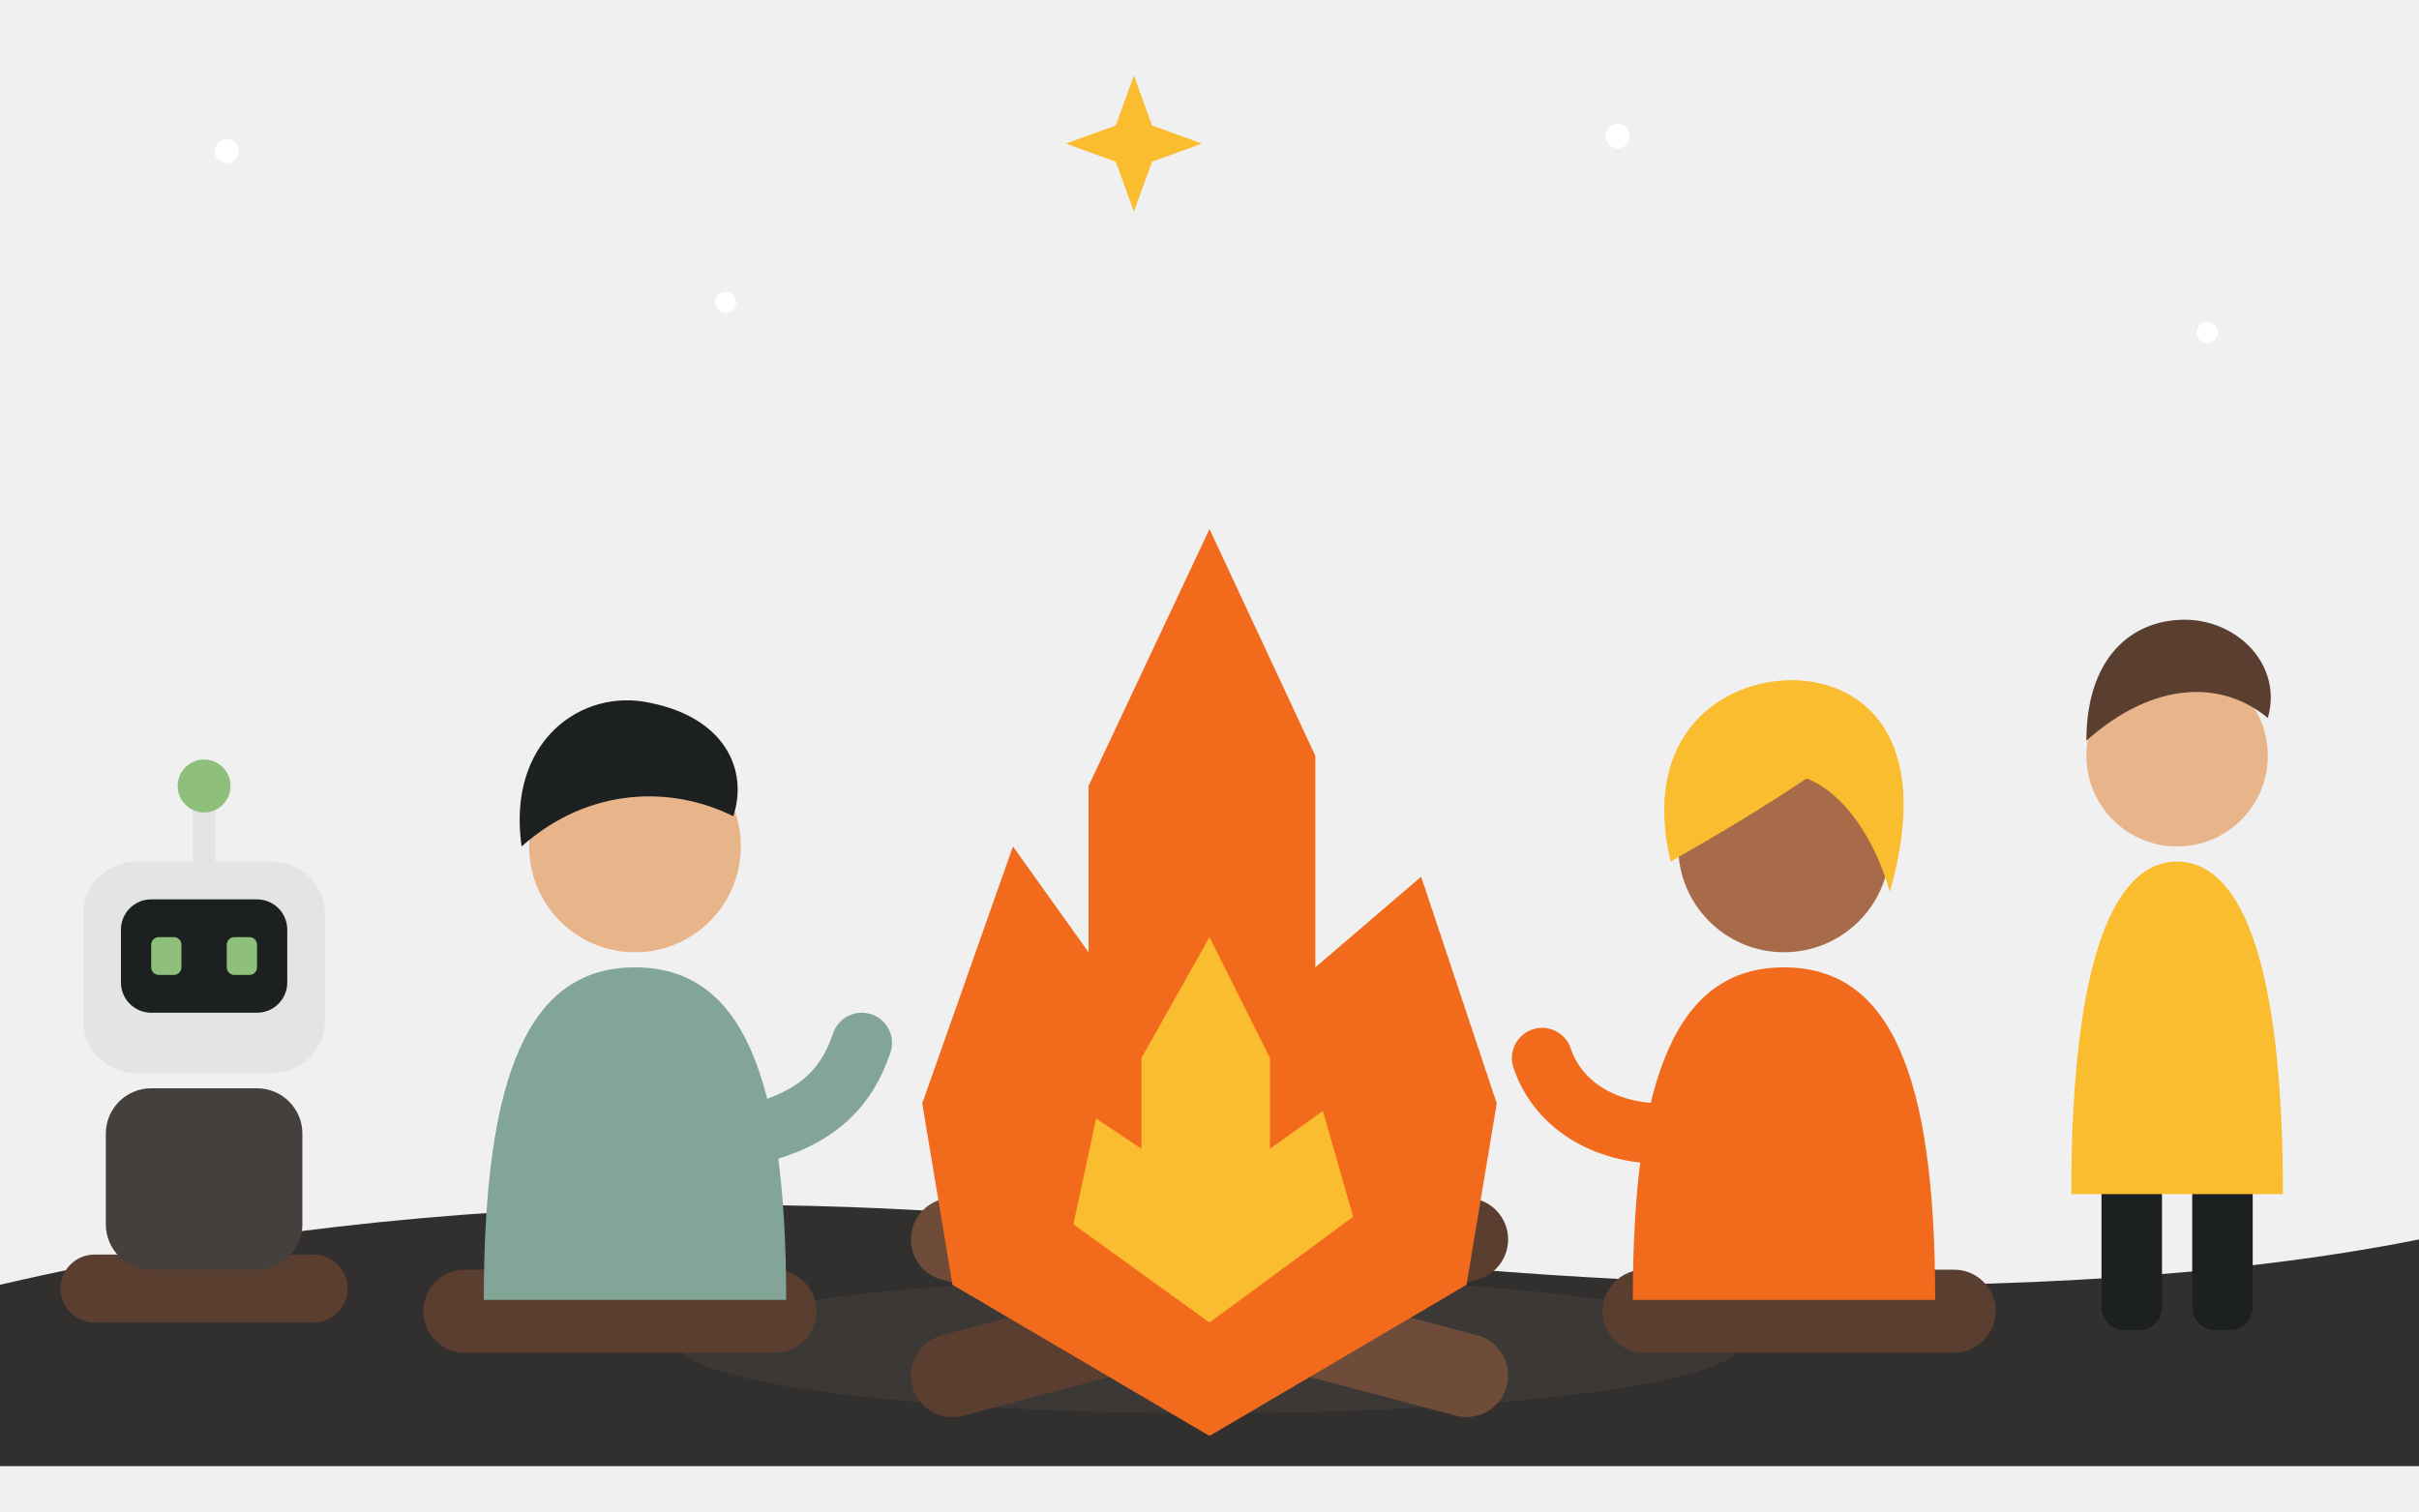
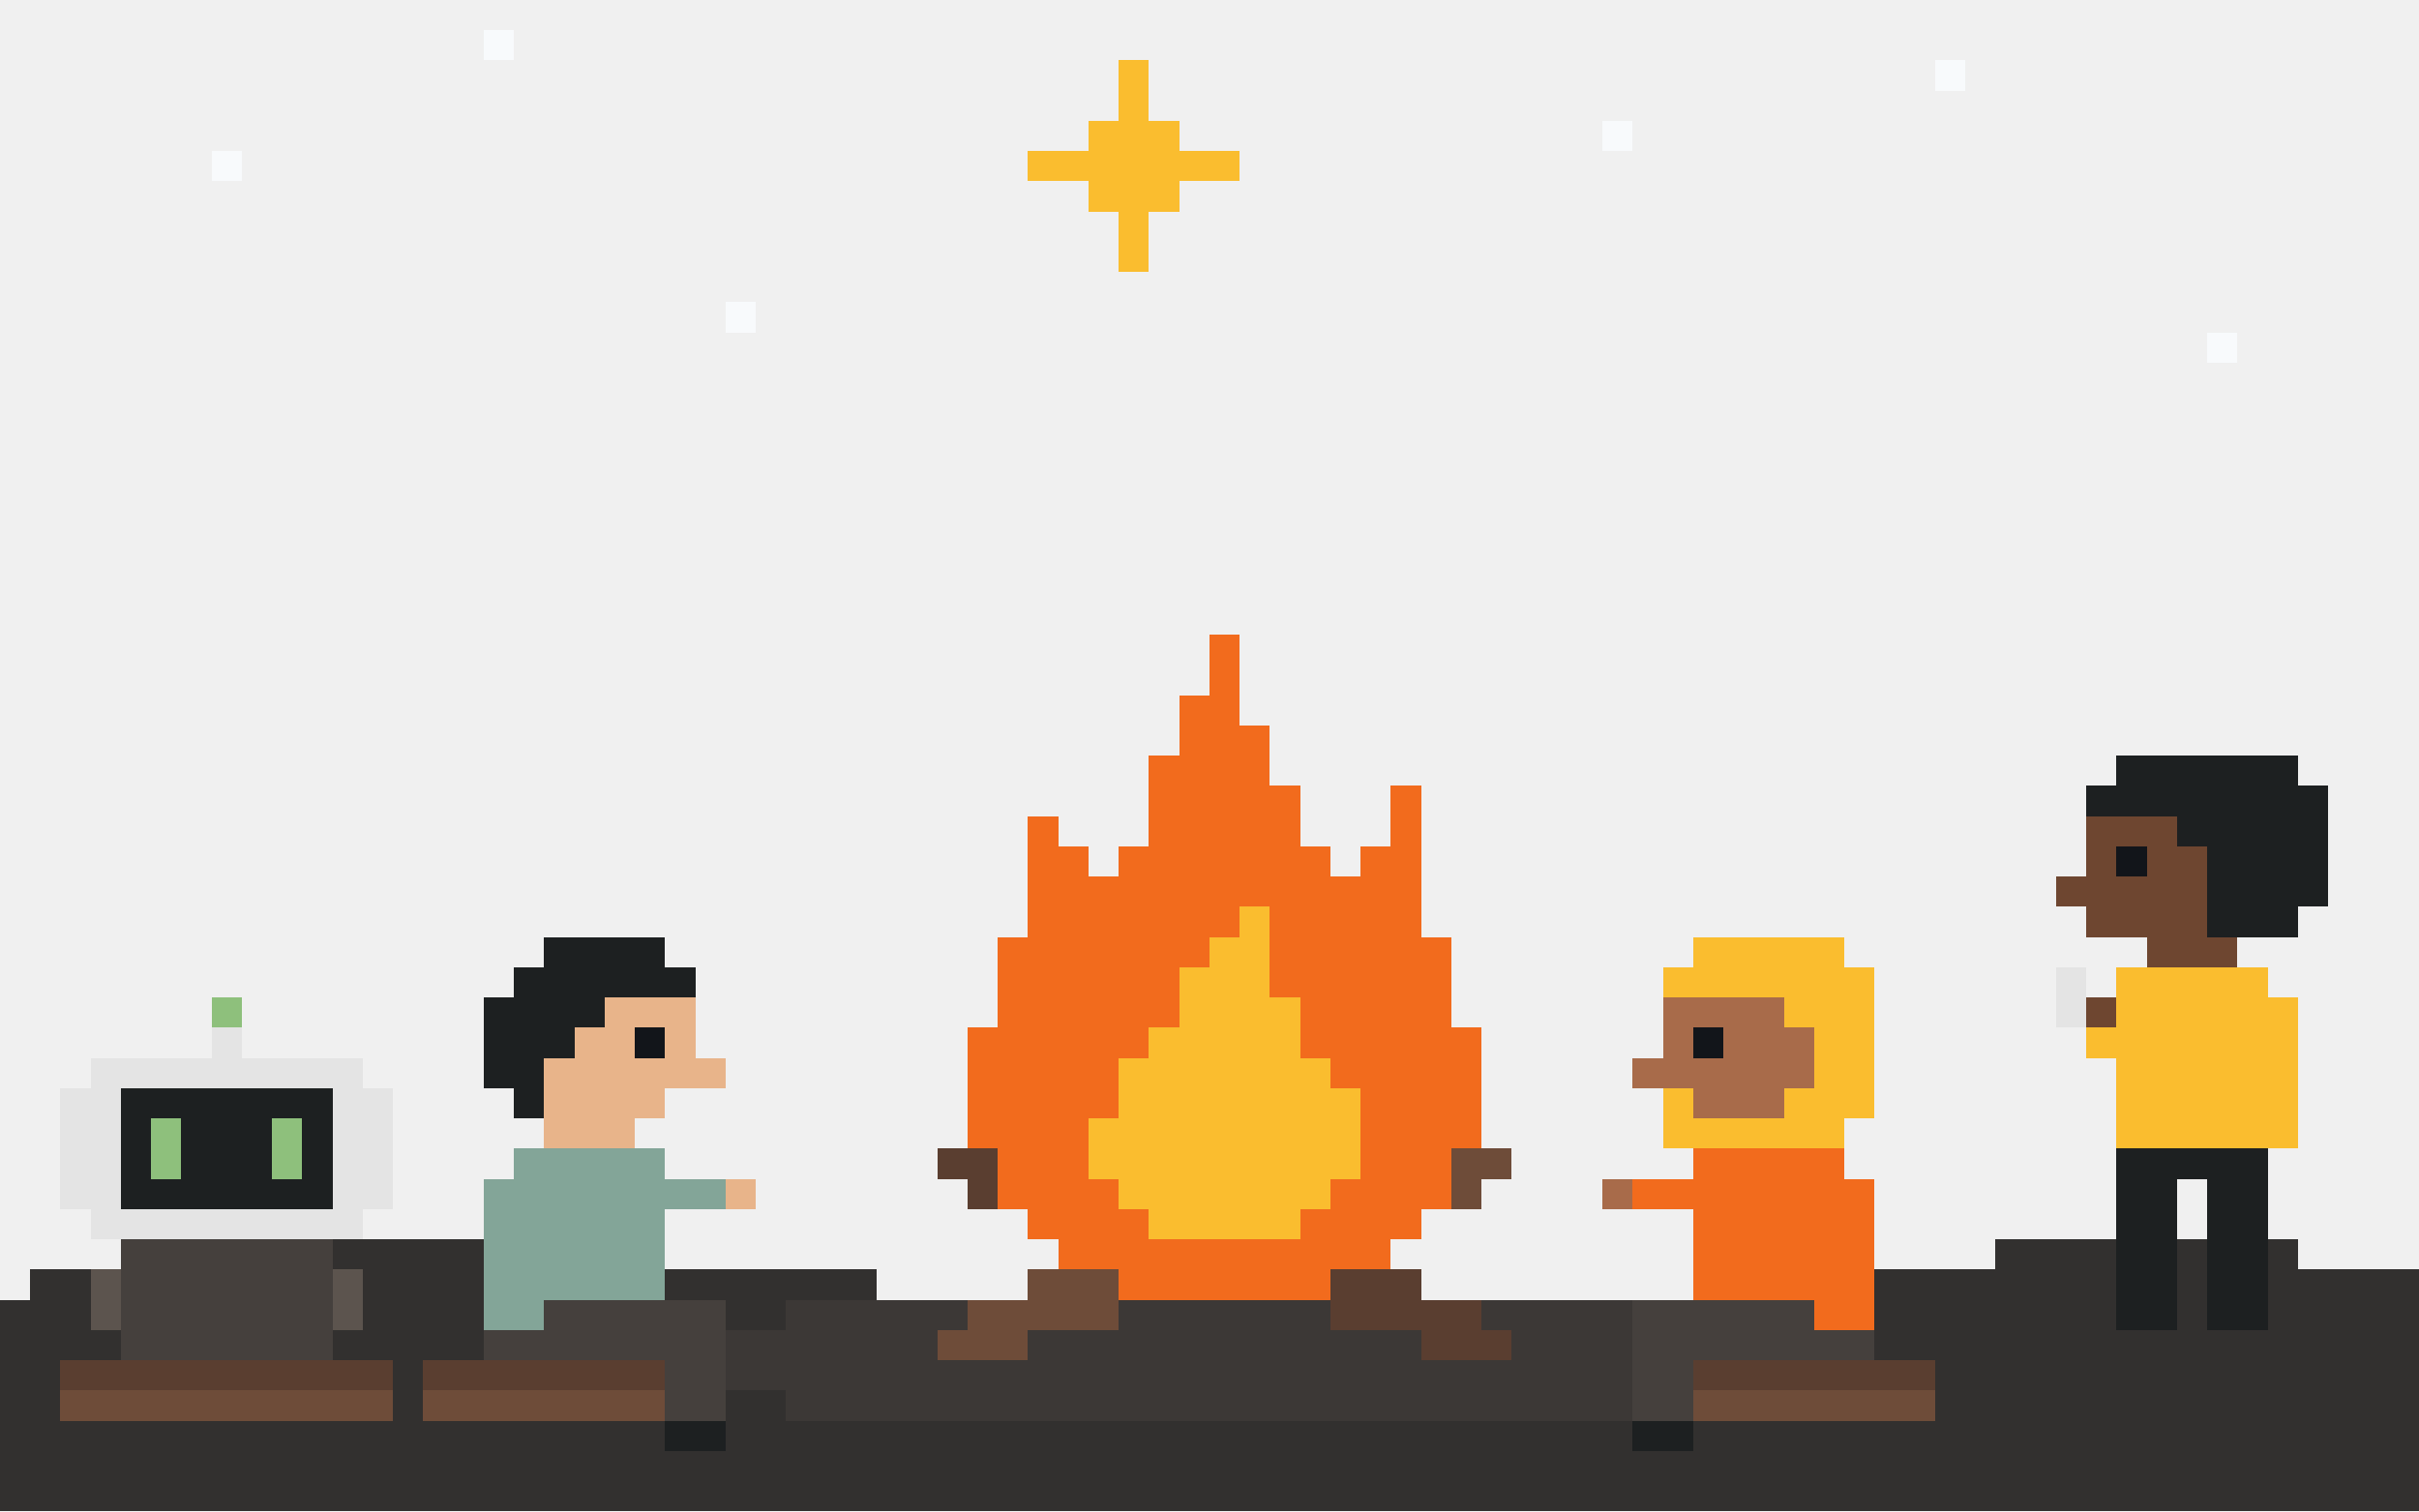
- <svg xmlns="http://www.w3.org/2000/svg" viewBox="0 0 320 200" role="img" aria-labelledby="t">
-   <g fill="#FFFFFF">
-     <circle cx="30" cy="20" r="1.6" />
-     <circle cx="96" cy="40" r="1.4" />
-     <circle cx="214" cy="18" r="1.6" />
-     <circle cx="292" cy="44" r="1.4" />
-   </g>
-   <path d="M150 10l2.4 6.6 6.6 2.4-6.6 2.4L150 28l-2.4-6.6-6.6-2.4 6.6-2.4z" fill="#FABD2F" />
-   <path d="M0 170c60-14 120-12 160-6s110 10 160 0v30H0z" fill="#32302F" />
-   <ellipse cx="160" cy="178" rx="70" ry="9" fill="#3C3836" />
-   <g stroke-linecap="round">
-     <path d="M126 182l68-18" stroke="#5A3E30" stroke-width="11" />
-     <path d="M126 164l68 18" stroke="#6E4C39" stroke-width="11" />
-   </g>
-   <path d="M160 70l14 30v28l14-12 10 30-4 24-34 20-34-20-4-24 12-34 10 14v-22z" fill="#F26B1D" />
-   <path d="M160 124l8 16v12l7-5 4 14-19 14-18-13 3-14 6 4v-12z" fill="#FABD2F" />
-   <rect x="56" y="168" width="52" height="11" rx="5.5" fill="#5A3E30" />
-   <path d="M64 172c0-30 6-44 20-44s20 14 20 44z" fill="#83A598" />
-   <path d="M100 150c8-2 12-6 14-12" stroke="#83A598" stroke-width="8" stroke-linecap="round" fill="none" />
-   <circle cx="84" cy="112" r="14" fill="#E8B48A" />
-   <path d="M69 112c-2-14 8-21 17-19 10 2 13 9 11 15-8-4-19-4-28 4z" fill="#1D2021" />
-   <rect x="212" y="168" width="52" height="11" rx="5.5" fill="#5A3E30" />
-   <path d="M216 172c0-30 6-44 20-44s20 14 20 44z" fill="#F26B1D" />
-   <path d="M220 150c-8 0-14-4-16-10" stroke="#F26B1D" stroke-width="8" stroke-linecap="round" fill="none" />
-   <circle cx="236" cy="112" r="14" fill="#A86B4A" />
-   <path d="M221 114c-4-17 7-24 16-24s19 7 13 28c-2-7-6-13-11-15-6 4-11 7-18 11z" fill="#FABD2F" />
-   <rect x="278" y="150" width="8" height="26" rx="3" fill="#1D2021" />
-   <rect x="290" y="150" width="8" height="26" rx="3" fill="#1D2021" />
-   <path d="M274 158c0-32 6-44 14-44s14 12 14 44z" fill="#FABD2F" />
-   <circle cx="288" cy="100" r="12" fill="#E8B48A" />
-   <path d="M276 98c0-11 6-16 13-16s13 6 11 13c-6-5-15-5-24 3z" fill="#5A3E30" />
-   <rect x="8" y="166" width="38" height="9" rx="4.5" fill="#5A3E30" />
-   <rect x="14" y="144" width="26" height="24" rx="6" fill="#45403D" />
-   <rect x="11" y="114" width="32" height="28" rx="7" fill="#E4E4E4" />
-   <rect x="16" y="119" width="22" height="15" rx="4" fill="#1D2021" />
-   <rect x="20" y="124" width="4" height="5" rx="1" fill="#8EC07C" />
-   <rect x="30" y="124" width="4" height="5" rx="1" fill="#8EC07C" />
-   <path d="M27 114v-8" stroke="#E4E4E4" stroke-width="3" stroke-linecap="round" />
-   <circle cx="27" cy="104" r="3.5" fill="#8EC07C" />
+ <svg xmlns="http://www.w3.org/2000/svg" viewBox="0 0 80 50" shape-rendering="crispEdges" role="img" aria-labelledby="t">
+   <style>.tw{animation:tw 7s ease-in-out infinite}.tw1{animation-duration:9s;animation-delay:-3s}.tw2{animation-duration:11s;animation-delay:-6s}@keyframes tw{0%,100%{opacity:1}50%{opacity:.45}}.f{opacity:0;animation:pf 1.2s steps(1,end) infinite}.f0{opacity:1}.f1{animation-delay:-.9s}.f2{animation-delay:-.6s}.f3{animation-delay:-.3s}@keyframes pf{0%{opacity:1}25%{opacity:0}100%{opacity:0}}.em{opacity:0;animation:emy 4.8s steps(8,end) infinite,emo 4.8s linear infinite}.em1{animation-delay:-1.6s}.em2{animation-delay:-3.2s}.em3{animation-delay:-2.4s}@keyframes emy{from{transform:translateY(0)}to{transform:translateY(-8px)}}@keyframes emo{0%{opacity:0}15%{opacity:1}70%{opacity:.8}100%{opacity:0}}.eo{animation:eo 5.6s steps(1,end) infinite}.ec{opacity:0;animation:ec 5.6s steps(1,end) infinite}@keyframes eo{0%{opacity:1}95%{opacity:0}98%{opacity:1}}@keyframes ec{0%{opacity:0}95%{opacity:1}98%{opacity:0}}.pu{animation:pu 3.2s steps(1,end) infinite}@keyframes pu{0%{opacity:1}50%{opacity:.35}}@media (prefers-reduced-motion:reduce){*{animation:none!important}.f,.ec,.wv1,.em{opacity:0}.f0,.eo,.wv0{opacity:1}}</style>
+   <g fill="#E8B48A">
+     <rect x="20" y="33" width="3" height="1" />
+     <rect x="19" y="34" width="2" height="1" />
+     <rect x="22" y="34" width="1" height="1" />
+     <rect x="18" y="35" width="6" height="1" />
+     <rect x="18" y="36" width="4" height="1" />
+     <rect x="18" y="37" width="3" height="1" />
+     <rect x="24" y="39" width="1" height="1" />
+   </g>
+   <g fill="#A86B4A">
+     <rect x="55" y="33" width="4" height="1" />
+     <rect x="55" y="34" width="1" height="1" />
+     <rect x="57" y="34" width="3" height="1" />
+     <rect x="54" y="35" width="6" height="1" />
+     <rect x="56" y="36" width="3" height="1" />
+     <rect x="53" y="39" width="1" height="1" />
+   </g>
+   <g fill="#6E4630">
+     <rect x="69" y="27" width="3" height="1" />
+     <rect x="69" y="28" width="1" height="1" />
+     <rect x="71" y="28" width="2" height="1" />
+     <rect x="68" y="29" width="5" height="1" />
+     <rect x="69" y="30" width="4" height="1" />
+     <rect x="71" y="31" width="3" height="1" />
+     <rect x="69" y="33" width="1" height="1" />
+   </g>
+   <g fill="#FABD2F">
+     <rect x="56" y="31" width="5" height="1" />
+     <rect x="55" y="32" width="7" height="1" />
+     <rect x="70" y="32" width="5" height="1" />
+     <rect x="59" y="33" width="3" height="1" />
+     <rect x="70" y="33" width="6" height="1" />
+     <rect x="60" y="34" width="2" height="2" />
+     <rect x="69" y="34" width="7" height="1" />
+     <rect x="70" y="35" width="6" height="3" />
+     <rect x="55" y="36" width="1" height="1" />
+     <rect x="59" y="36" width="3" height="1" />
+     <rect x="55" y="37" width="6" height="1" />
+   </g>
+   <g fill="#E4E4E4">
+     <rect x="68" y="32" width="1" height="2" />
+     <rect x="7" y="34" width="1" height="1" />
+     <rect x="3" y="35" width="9" height="1" />
+     <rect x="2" y="36" width="2" height="4" />
+     <rect x="11" y="36" width="2" height="4" />
+     <rect x="3" y="40" width="9" height="1" />
+   </g>
+   <g fill="#32302F">
+     <rect x="11" y="41" width="5" height="1" />
+     <rect x="66" y="41" width="4" height="1" />
+     <rect x="72" y="41" width="1" height="3" />
+     <rect x="75" y="41" width="1" height="1" />
+     <rect x="1" y="42" width="2" height="1" />
+     <rect x="12" y="42" width="4" height="2" />
+     <rect x="22" y="42" width="7" height="1" />
+     <rect x="62" y="42" width="8" height="2" />
+     <rect x="75" y="42" width="5" height="2" />
+     <rect x="0" y="43" width="3" height="1" />
+     <rect x="24" y="43" width="2" height="1" />
+     <rect x="0" y="44" width="4" height="1" />
+     <rect x="11" y="44" width="5" height="1" />
+     <rect x="62" y="44" width="18" height="1" />
+     <rect x="0" y="45" width="2" height="2" />
+     <rect x="13" y="45" width="1" height="2" />
+     <rect x="64" y="45" width="16" height="2" />
+     <rect x="24" y="46" width="2" height="1" />
+     <rect x="0" y="47" width="22" height="1" />
+     <rect x="24" y="47" width="30" height="1" />
+     <rect x="56" y="47" width="24" height="1" />
+     <rect x="0" y="48" width="80" height="2" />
+   </g>
+   <g fill="#1D2021">
+     <rect x="70" y="25" width="6" height="1" />
+     <rect x="69" y="26" width="8" height="1" />
+     <rect x="72" y="27" width="5" height="1" />
+     <rect x="73" y="28" width="4" height="2" />
+     <rect x="73" y="30" width="3" height="1" />
+     <rect x="18" y="31" width="4" height="1" />
+     <rect x="17" y="32" width="6" height="1" />
+     <rect x="16" y="33" width="4" height="1" />
+     <rect x="16" y="34" width="3" height="1" />
+     <rect x="16" y="35" width="2" height="1" />
+     <rect x="4" y="36" width="7" height="4" />
+     <rect x="17" y="36" width="1" height="1" />
+     <rect x="70" y="38" width="5" height="1" />
+     <rect x="70" y="39" width="2" height="5" />
+     <rect x="73" y="39" width="2" height="5" />
+     <rect x="22" y="47" width="2" height="1" />
+     <rect x="54" y="47" width="2" height="1" />
+   </g>
+   <g fill="#12151A">
+     <rect x="70" y="28" width="1" height="1" />
+     <rect x="21" y="34" width="1" height="1" />
+     <rect x="56" y="34" width="1" height="1" />
+   </g>
+   <g fill="#83A598">
+     <rect x="17" y="38" width="5" height="1" />
+     <rect x="16" y="39" width="8" height="1" />
+     <rect x="16" y="40" width="6" height="3" />
+     <rect x="16" y="43" width="2" height="1" />
+   </g>
+   <g fill="#5A3E30">
+     <rect x="31" y="38" width="3" height="1" />
+     <rect x="32" y="39" width="5" height="1" />
+     <rect x="34" y="40" width="6" height="1" />
+     <rect x="36" y="41" width="4" height="1" />
+     <rect x="41" y="42" width="6" height="1" />
+     <rect x="44" y="43" width="5" height="1" />
+     <rect x="47" y="44" width="3" height="1" />
+     <rect x="2" y="45" width="11" height="1" />
+     <rect x="14" y="45" width="8" height="1" />
+     <rect x="56" y="45" width="8" height="1" />
+   </g>
+   <g fill="#6E4C39">
+     <rect x="47" y="38" width="3" height="1" />
+     <rect x="44" y="39" width="5" height="1" />
+     <rect x="41" y="40" width="6" height="1" />
+     <rect x="40" y="41" width="5" height="1" />
+     <rect x="34" y="42" width="6" height="1" />
+     <rect x="32" y="43" width="5" height="1" />
+     <rect x="31" y="44" width="3" height="1" />
+     <rect x="2" y="46" width="11" height="1" />
+     <rect x="14" y="46" width="8" height="1" />
+     <rect x="56" y="46" width="8" height="1" />
+   </g>
+   <g fill="#F26B1D">
+     <rect x="56" y="38" width="5" height="1" />
+     <rect x="54" y="39" width="8" height="1" />
+     <rect x="56" y="40" width="6" height="3" />
+     <rect x="60" y="43" width="2" height="1" />
+   </g>
+   <g fill="#45403D">
+     <rect x="4" y="41" width="7" height="4" />
+     <rect x="18" y="43" width="6" height="1" />
+     <rect x="54" y="43" width="6" height="1" />
+     <rect x="16" y="44" width="8" height="1" />
+     <rect x="54" y="44" width="8" height="1" />
+     <rect x="22" y="45" width="2" height="2" />
+     <rect x="54" y="45" width="2" height="2" />
+   </g>
+   <g fill="#5C544E">
+     <rect x="3" y="42" width="1" height="2" />
+     <rect x="11" y="42" width="1" height="2" />
+   </g>
+   <g fill="#3C3836">
+     <rect x="26" y="43" width="6" height="1" />
+     <rect x="37" y="43" width="7" height="1" />
+     <rect x="49" y="43" width="5" height="1" />
+     <rect x="24" y="44" width="7" height="1" />
+     <rect x="34" y="44" width="13" height="1" />
+     <rect x="50" y="44" width="4" height="1" />
+     <rect x="24" y="45" width="30" height="1" />
+     <rect x="26" y="46" width="28" height="1" />
+   </g>
+   <g class="tw tw0">
+     <g fill="#F8FAFC">
+       <rect x="7" y="5" width="1" height="1" />
+       <rect x="73" y="11" width="1" height="1" />
+     </g>
+   </g>
+   <g class="tw tw1">
+     <g fill="#F8FAFC">
+       <rect x="64" y="2" width="1" height="1" />
+       <rect x="24" y="10" width="1" height="1" />
+     </g>
+   </g>
+   <g class="tw tw2">
+     <g fill="#F8FAFC">
+       <rect x="16" y="1" width="1" height="1" />
+       <rect x="53" y="4" width="1" height="1" />
+     </g>
+   </g>
+   <g class="tw tw0">
+     <g fill="#FABD2F">
+       <rect x="37" y="2" width="1" height="2" />
+       <rect x="36" y="4" width="3" height="1" />
+       <rect x="34" y="5" width="7" height="1" />
+       <rect x="36" y="6" width="3" height="1" />
+       <rect x="37" y="7" width="1" height="2" />
+     </g>
+   </g>
+   <g class="f f0">
+     <g fill="#FABD2F">
+       <rect x="41" y="30" width="1" height="1" />
+       <rect x="40" y="31" width="2" height="1" />
+       <rect x="39" y="32" width="3" height="1" />
+       <rect x="39" y="33" width="4" height="1" />
+       <rect x="38" y="34" width="5" height="1" />
+       <rect x="37" y="35" width="7" height="1" />
+       <rect x="37" y="36" width="8" height="1" />
+       <rect x="36" y="37" width="9" height="2" />
+       <rect x="37" y="39" width="7" height="1" />
+       <rect x="38" y="40" width="5" height="1" />
+     </g>
+     <g fill="#F26B1D">
+       <rect x="40" y="21" width="1" height="2" />
+       <rect x="39" y="23" width="2" height="1" />
+       <rect x="39" y="24" width="3" height="1" />
+       <rect x="38" y="25" width="4" height="1" />
+       <rect x="38" y="26" width="5" height="2" />
+       <rect x="46" y="26" width="1" height="2" />
+       <rect x="34" y="27" width="1" height="1" />
+       <rect x="34" y="28" width="2" height="1" />
+       <rect x="37" y="28" width="7" height="1" />
+       <rect x="45" y="28" width="2" height="1" />
+       <rect x="34" y="29" width="13" height="1" />
+       <rect x="34" y="30" width="7" height="1" />
+       <rect x="42" y="30" width="5" height="1" />
+       <rect x="33" y="31" width="7" height="1" />
+       <rect x="42" y="31" width="6" height="2" />
+       <rect x="33" y="32" width="6" height="2" />
+       <rect x="43" y="33" width="5" height="1" />
+       <rect x="32" y="34" width="6" height="1" />
+       <rect x="43" y="34" width="6" height="1" />
+       <rect x="32" y="35" width="5" height="2" />
+       <rect x="44" y="35" width="5" height="1" />
+       <rect x="45" y="36" width="4" height="2" />
+       <rect x="32" y="37" width="4" height="1" />
+       <rect x="33" y="38" width="3" height="1" />
+       <rect x="45" y="38" width="3" height="1" />
+       <rect x="33" y="39" width="4" height="1" />
+       <rect x="44" y="39" width="4" height="1" />
+       <rect x="34" y="40" width="4" height="1" />
+       <rect x="43" y="40" width="4" height="1" />
+       <rect x="35" y="41" width="11" height="1" />
+       <rect x="37" y="42" width="7" height="1" />
+     </g>
+   </g>
+   <g class="f f1">
+     <g fill="#FABD2F">
+       <rect x="41" y="30" width="1" height="1" />
+       <rect x="40" y="31" width="2" height="1" />
+       <rect x="39" y="32" width="3" height="1" />
+       <rect x="39" y="33" width="4" height="1" />
+       <rect x="38" y="34" width="5" height="1" />
+       <rect x="37" y="35" width="7" height="1" />
+       <rect x="37" y="36" width="8" height="1" />
+       <rect x="36" y="37" width="9" height="2" />
+       <rect x="37" y="39" width="7" height="1" />
+       <rect x="38" y="40" width="5" height="1" />
+     </g>
+     <g fill="#F26B1D">
+       <rect x="41" y="21" width="1" height="2" />
+       <rect x="40" y="23" width="2" height="1" />
+       <rect x="40" y="24" width="3" height="1" />
+       <rect x="39" y="25" width="4" height="1" />
+       <rect x="34" y="26" width="1" height="2" />
+       <rect x="38" y="26" width="5" height="2" />
+       <rect x="46" y="26" width="1" height="2" />
+       <rect x="34" y="28" width="2" height="1" />
+       <rect x="37" y="28" width="7" height="1" />
+       <rect x="45" y="28" width="2" height="1" />
+       <rect x="34" y="29" width="13" height="1" />
+       <rect x="34" y="30" width="7" height="1" />
+       <rect x="42" y="30" width="5" height="1" />
+       <rect x="33" y="31" width="7" height="1" />
+       <rect x="42" y="31" width="6" height="2" />
+       <rect x="33" y="32" width="6" height="2" />
+       <rect x="43" y="33" width="5" height="1" />
+       <rect x="32" y="34" width="6" height="1" />
+       <rect x="43" y="34" width="6" height="1" />
+       <rect x="32" y="35" width="5" height="2" />
+       <rect x="44" y="35" width="5" height="1" />
+       <rect x="45" y="36" width="4" height="2" />
+       <rect x="32" y="37" width="4" height="1" />
+       <rect x="33" y="38" width="3" height="1" />
+       <rect x="45" y="38" width="3" height="1" />
+       <rect x="33" y="39" width="4" height="1" />
+       <rect x="44" y="39" width="4" height="1" />
+       <rect x="34" y="40" width="4" height="1" />
+       <rect x="43" y="40" width="4" height="1" />
+       <rect x="35" y="41" width="11" height="1" />
+       <rect x="37" y="42" width="7" height="1" />
+     </g>
+   </g>
+   <g class="f f2">
+     <g fill="#FABD2F">
+       <rect x="41" y="30" width="1" height="1" />
+       <rect x="40" y="31" width="2" height="1" />
+       <rect x="39" y="32" width="3" height="1" />
+       <rect x="39" y="33" width="4" height="1" />
+       <rect x="38" y="34" width="5" height="1" />
+       <rect x="37" y="35" width="7" height="1" />
+       <rect x="37" y="36" width="8" height="1" />
+       <rect x="36" y="37" width="9" height="2" />
+       <rect x="37" y="39" width="7" height="1" />
+       <rect x="38" y="40" width="5" height="1" />
+     </g>
+     <g fill="#F26B1D">
+       <rect x="40" y="20" width="1" height="3" />
+       <rect x="39" y="23" width="2" height="1" />
+       <rect x="39" y="24" width="3" height="1" />
+       <rect x="38" y="25" width="4" height="1" />
+       <rect x="46" y="25" width="1" height="3" />
+       <rect x="38" y="26" width="5" height="2" />
+       <rect x="34" y="27" width="1" height="1" />
+       <rect x="34" y="28" width="2" height="1" />
+       <rect x="37" y="28" width="7" height="1" />
+       <rect x="45" y="28" width="2" height="1" />
+       <rect x="34" y="29" width="13" height="1" />
+       <rect x="34" y="30" width="7" height="1" />
+       <rect x="42" y="30" width="5" height="1" />
+       <rect x="33" y="31" width="7" height="1" />
+       <rect x="42" y="31" width="6" height="2" />
+       <rect x="33" y="32" width="6" height="2" />
+       <rect x="43" y="33" width="5" height="1" />
+       <rect x="32" y="34" width="6" height="1" />
+       <rect x="43" y="34" width="6" height="1" />
+       <rect x="32" y="35" width="5" height="2" />
+       <rect x="44" y="35" width="5" height="1" />
+       <rect x="45" y="36" width="4" height="2" />
+       <rect x="32" y="37" width="4" height="1" />
+       <rect x="33" y="38" width="3" height="1" />
+       <rect x="45" y="38" width="3" height="1" />
+       <rect x="33" y="39" width="4" height="1" />
+       <rect x="44" y="39" width="4" height="1" />
+       <rect x="34" y="40" width="4" height="1" />
+       <rect x="43" y="40" width="4" height="1" />
+       <rect x="35" y="41" width="11" height="1" />
+       <rect x="37" y="42" width="7" height="1" />
+     </g>
+   </g>
+   <g class="f f3">
+     <g fill="#FABD2F">
+       <rect x="41" y="30" width="1" height="1" />
+       <rect x="40" y="31" width="2" height="1" />
+       <rect x="39" y="32" width="3" height="1" />
+       <rect x="39" y="33" width="4" height="1" />
+       <rect x="38" y="34" width="5" height="1" />
+       <rect x="37" y="35" width="7" height="1" />
+       <rect x="37" y="36" width="8" height="1" />
+       <rect x="36" y="37" width="9" height="2" />
+       <rect x="37" y="39" width="7" height="1" />
+       <rect x="38" y="40" width="5" height="1" />
+     </g>
+     <g fill="#F26B1D">
+       <rect x="39" y="21" width="1" height="2" />
+       <rect x="38" y="23" width="2" height="1" />
+       <rect x="38" y="24" width="3" height="1" />
+       <rect x="37" y="25" width="4" height="1" />
+       <rect x="38" y="26" width="5" height="2" />
+       <rect x="46" y="26" width="1" height="2" />
+       <rect x="34" y="27" width="1" height="1" />
+       <rect x="34" y="28" width="2" height="1" />
+       <rect x="37" y="28" width="7" height="1" />
+       <rect x="45" y="28" width="2" height="1" />
+       <rect x="34" y="29" width="13" height="1" />
+       <rect x="34" y="30" width="7" height="1" />
+       <rect x="42" y="30" width="5" height="1" />
+       <rect x="33" y="31" width="7" height="1" />
+       <rect x="42" y="31" width="6" height="2" />
+       <rect x="33" y="32" width="6" height="2" />
+       <rect x="43" y="33" width="5" height="1" />
+       <rect x="32" y="34" width="6" height="1" />
+       <rect x="43" y="34" width="6" height="1" />
+       <rect x="32" y="35" width="5" height="2" />
+       <rect x="44" y="35" width="5" height="1" />
+       <rect x="45" y="36" width="4" height="2" />
+       <rect x="32" y="37" width="4" height="1" />
+       <rect x="33" y="38" width="3" height="1" />
+       <rect x="45" y="38" width="3" height="1" />
+       <rect x="33" y="39" width="4" height="1" />
+       <rect x="44" y="39" width="4" height="1" />
+       <rect x="34" y="40" width="4" height="1" />
+       <rect x="43" y="40" width="4" height="1" />
+       <rect x="35" y="41" width="11" height="1" />
+       <rect x="37" y="42" width="7" height="1" />
+     </g>
+   </g>
+   <g class="eo">
+     <g fill="#8EC07C">
+       <rect x="5" y="37" width="1" height="2" />
+       <rect x="9" y="37" width="1" height="2" />
+     </g>
+   </g>
+   <g class="ec">
+     <g fill="#8EC07C">
+       <rect x="5" y="38" width="1" height="1" />
+       <rect x="9" y="38" width="1" height="1" />
+     </g>
+   </g>
+   <rect class="em em0" x="37" y="23" width="1" height="1" fill="#FABD2F" />
+   <rect class="em em1" x="42" y="25" width="1" height="1" fill="#F26B1D" />
+   <rect class="em em2" x="40" y="21" width="1" height="1" fill="#FABD2F" />
+   <rect class="em em3" x="44" y="24" width="1" height="1" fill="#F26B1D" />
+   <rect class="pu" x="7" y="33" width="1" height="1" fill="#8EC07C" />
</svg>
